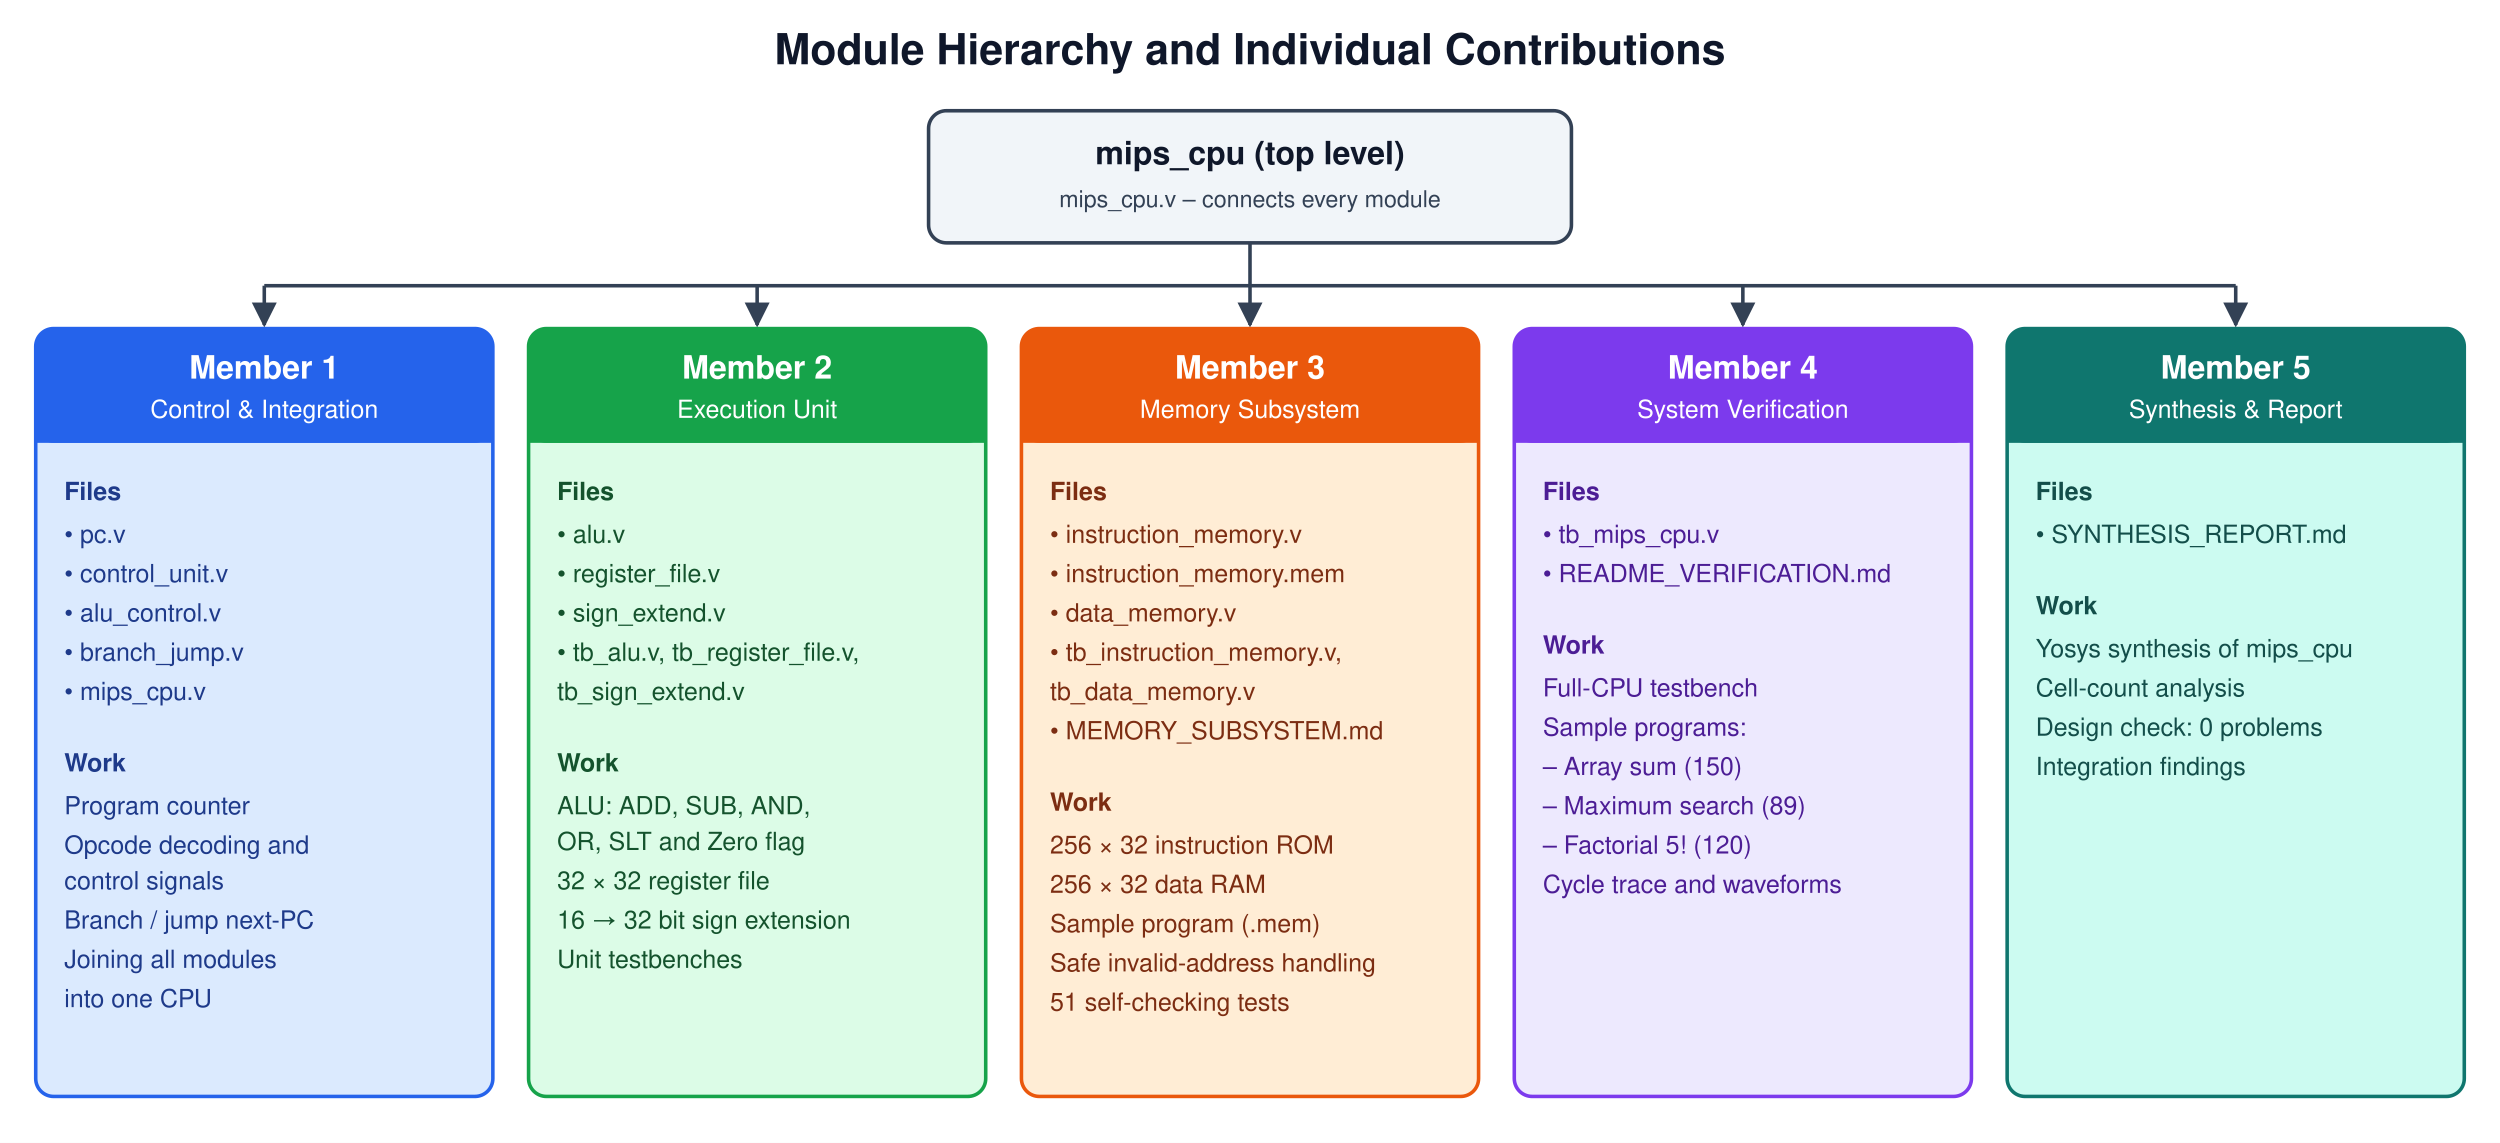
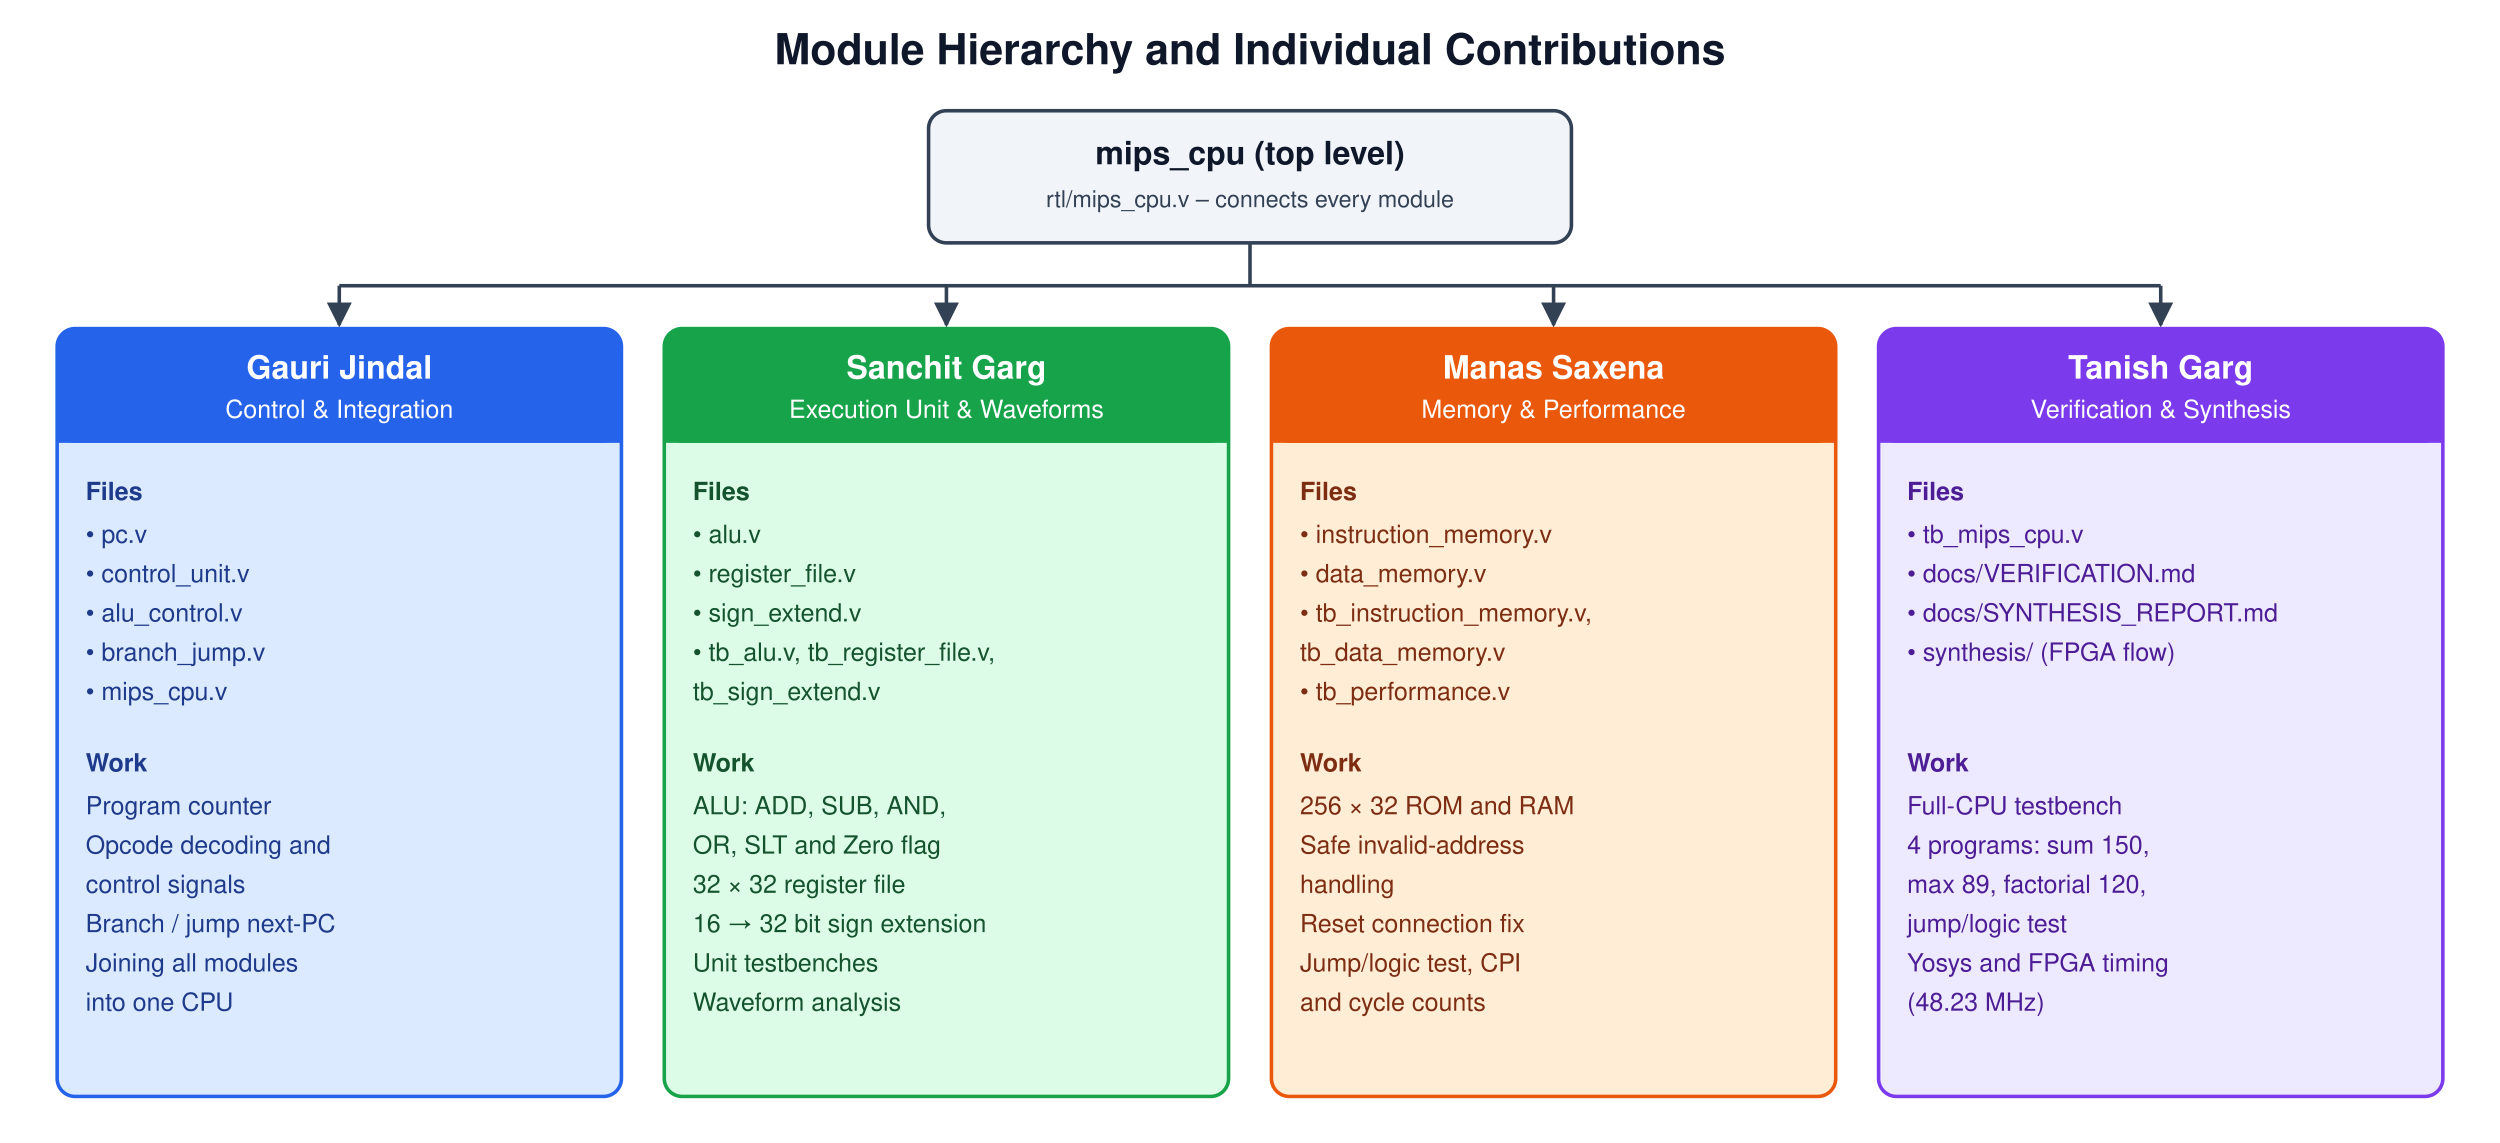
<svg xmlns="http://www.w3.org/2000/svg" viewBox="0 0 1400 640" width="1400" height="640" font-family="Helvetica, Arial, sans-serif">
  <defs>
    <marker id="a" viewBox="0 0 10 10" refX="9" refY="5" markerWidth="7" markerHeight="7" orient="auto">
      <path d="M0,0 L10,5 L0,10 z" fill="#334155" />
    </marker>
  </defs>
  <rect width="1400" height="640" fill="#ffffff" />
  <text x="700" y="36" text-anchor="middle" font-size="24" font-weight="bold" fill="#0f172a">Module Hierarchy and Individual Contributions</text>
  <rect x="520" y="62" width="360" height="74" rx="10" fill="#f1f5f9" stroke="#334155" stroke-width="2" />
  <text x="700" y="92" text-anchor="middle" font-size="18" font-weight="bold" fill="#0f172a">mips_cpu (top level)</text>
-   <text x="700" y="116" text-anchor="middle" font-size="13" fill="#334155">mips_cpu.v – connects every module</text>
+   <text x="700" y="116" text-anchor="middle" font-size="13" fill="#334155">rtl/mips_cpu.v – connects every module</text>
  <g fill="none" stroke="#334155" stroke-width="2">
    <line x1="700" y1="136" x2="700" y2="160" />
-     <line x1="148" y1="160" x2="1252" y2="160" />
-     <line x1="148" y1="160" x2="148" y2="182" marker-end="url(#a)" />
-     <line x1="424" y1="160" x2="424" y2="182" marker-end="url(#a)" />
-     <line x1="700" y1="160" x2="700" y2="182" marker-end="url(#a)" />
-     <line x1="976" y1="160" x2="976" y2="182" marker-end="url(#a)" />
-     <line x1="1252" y1="160" x2="1252" y2="182" marker-end="url(#a)" />
+     <line x1="190" y1="160" x2="1210" y2="160" />
+     <line x1="190" y1="160" x2="190" y2="182" marker-end="url(#a)" />
+     <line x1="530" y1="160" x2="530" y2="182" marker-end="url(#a)" />
+     <line x1="870" y1="160" x2="870" y2="182" marker-end="url(#a)" />
+     <line x1="1210" y1="160" x2="1210" y2="182" marker-end="url(#a)" />
  </g>
-   <g transform="translate(20,184)">
-     <rect width="256" height="430" rx="10" fill="#dbeafe" stroke="#2563eb" stroke-width="2" />
-     <rect width="256" height="64" rx="10" fill="#2563eb" />
-     <rect y="50" width="256" height="14" fill="#2563eb" />
-     <text x="128" y="28" text-anchor="middle" font-size="18" font-weight="bold" fill="#fff">Member 1</text>
-     <text x="128" y="50" text-anchor="middle" font-size="14" fill="#fff">Control &amp; Integration</text>
+   <g transform="translate(32,184)">
+     <rect width="316" height="430" rx="10" fill="#dbeafe" stroke="#2563eb" stroke-width="2" />
+     <rect width="316" height="64" rx="10" fill="#2563eb" />
+     <rect y="50" width="316" height="14" fill="#2563eb" />
+     <text x="158" y="28" text-anchor="middle" font-size="18" font-weight="bold" fill="#fff">Gauri Jindal</text>
+     <text x="158" y="50" text-anchor="middle" font-size="14" fill="#fff">Control &amp; Integration</text>
    <g font-size="14" fill="#1e3a8a">
      <text x="16" y="96" font-weight="bold">Files</text>
      <text x="16" y="120">• pc.v</text>
      <text x="16" y="142">• control_unit.v</text>
      <text x="16" y="164">• alu_control.v</text>
      <text x="16" y="186">• branch_jump.v</text>
      <text x="16" y="208">• mips_cpu.v</text>
      <text x="16" y="248" font-weight="bold">Work</text>
      <text x="16" y="272">Program counter</text>
      <text x="16" y="294">Opcode decoding and</text>
-       <text x="16" y="314">control signals</text>
-       <text x="16" y="336">Branch / jump next-PC</text>
-       <text x="16" y="358">Joining all modules</text>
-       <text x="16" y="380">into one CPU</text>
+       <text x="16" y="316">control signals</text>
+       <text x="16" y="338">Branch / jump next-PC</text>
+       <text x="16" y="360">Joining all modules</text>
+       <text x="16" y="382">into one CPU</text>
    </g>
  </g>
-   <g transform="translate(296,184)">
-     <rect width="256" height="430" rx="10" fill="#dcfce7" stroke="#16a34a" stroke-width="2" />
-     <rect width="256" height="64" rx="10" fill="#16a34a" />
-     <rect y="50" width="256" height="14" fill="#16a34a" />
-     <text x="128" y="28" text-anchor="middle" font-size="18" font-weight="bold" fill="#fff">Member 2</text>
-     <text x="128" y="50" text-anchor="middle" font-size="14" fill="#fff">Execution Unit</text>
+   <g transform="translate(372,184)">
+     <rect width="316" height="430" rx="10" fill="#dcfce7" stroke="#16a34a" stroke-width="2" />
+     <rect width="316" height="64" rx="10" fill="#16a34a" />
+     <rect y="50" width="316" height="14" fill="#16a34a" />
+     <text x="158" y="28" text-anchor="middle" font-size="18" font-weight="bold" fill="#fff">Sanchit Garg</text>
+     <text x="158" y="50" text-anchor="middle" font-size="14" fill="#fff">Execution Unit &amp; Waveforms</text>
    <g font-size="14" fill="#14532d">
      <text x="16" y="96" font-weight="bold">Files</text>
      <text x="16" y="120">• alu.v</text>
      <text x="16" y="142">• register_file.v</text>
      <text x="16" y="164">• sign_extend.v</text>
      <text x="16" y="186">• tb_alu.v, tb_register_file.v,</text>
      <text x="16" y="208">   tb_sign_extend.v</text>
      <text x="16" y="248" font-weight="bold">Work</text>
      <text x="16" y="272">ALU: ADD, SUB, AND,</text>
-       <text x="16" y="292">OR, SLT and Zero flag</text>
-       <text x="16" y="314">32 × 32 register file</text>
-       <text x="16" y="336">16 → 32 bit sign extension</text>
-       <text x="16" y="358">Unit testbenches</text>
+       <text x="16" y="294">OR, SLT and Zero flag</text>
+       <text x="16" y="316">32 × 32 register file</text>
+       <text x="16" y="338">16 → 32 bit sign extension</text>
+       <text x="16" y="360">Unit testbenches</text>
+       <text x="16" y="382">Waveform analysis</text>
    </g>
  </g>
-   <g transform="translate(572,184)">
-     <rect width="256" height="430" rx="10" fill="#ffedd5" stroke="#ea580c" stroke-width="2" />
-     <rect width="256" height="64" rx="10" fill="#ea580c" />
-     <rect y="50" width="256" height="14" fill="#ea580c" />
-     <text x="128" y="28" text-anchor="middle" font-size="18" font-weight="bold" fill="#fff">Member 3</text>
-     <text x="128" y="50" text-anchor="middle" font-size="14" fill="#fff">Memory Subsystem</text>
+   <g transform="translate(712,184)">
+     <rect width="316" height="430" rx="10" fill="#ffedd5" stroke="#ea580c" stroke-width="2" />
+     <rect width="316" height="64" rx="10" fill="#ea580c" />
+     <rect y="50" width="316" height="14" fill="#ea580c" />
+     <text x="158" y="28" text-anchor="middle" font-size="18" font-weight="bold" fill="#fff">Manas Saxena</text>
+     <text x="158" y="50" text-anchor="middle" font-size="14" fill="#fff">Memory &amp; Performance</text>
    <g font-size="14" fill="#7c2d12">
      <text x="16" y="96" font-weight="bold">Files</text>
      <text x="16" y="120">• instruction_memory.v</text>
-       <text x="16" y="142">• instruction_memory.mem</text>
-       <text x="16" y="164">• data_memory.v</text>
-       <text x="16" y="186">• tb_instruction_memory.v,</text>
-       <text x="16" y="208">   tb_data_memory.v</text>
-       <text x="16" y="230">• MEMORY_SUBSYSTEM.md</text>
-       <text x="16" y="270" font-weight="bold">Work</text>
-       <text x="16" y="294">256 × 32 instruction ROM</text>
-       <text x="16" y="316">256 × 32 data RAM</text>
-       <text x="16" y="338">Sample program (.mem)</text>
-       <text x="16" y="360">Safe invalid-address handling</text>
-       <text x="16" y="382">51 self-checking tests</text>
+       <text x="16" y="142">• data_memory.v</text>
+       <text x="16" y="164">• tb_instruction_memory.v,</text>
+       <text x="16" y="186">   tb_data_memory.v</text>
+       <text x="16" y="208">• tb_performance.v</text>
+       <text x="16" y="248" font-weight="bold">Work</text>
+       <text x="16" y="272">256 × 32 ROM and RAM</text>
+       <text x="16" y="294">Safe invalid-address</text>
+       <text x="16" y="316">handling</text>
+       <text x="16" y="338">Reset connection fix</text>
+       <text x="16" y="360">Jump/logic test, CPI</text>
+       <text x="16" y="382">and cycle counts</text>
    </g>
  </g>
-   <g transform="translate(848,184)">
-     <rect width="256" height="430" rx="10" fill="#ede9fe" stroke="#7c3aed" stroke-width="2" />
-     <rect width="256" height="64" rx="10" fill="#7c3aed" />
-     <rect y="50" width="256" height="14" fill="#7c3aed" />
-     <text x="128" y="28" text-anchor="middle" font-size="18" font-weight="bold" fill="#fff">Member 4</text>
-     <text x="128" y="50" text-anchor="middle" font-size="14" fill="#fff">System Verification</text>
+   <g transform="translate(1052,184)">
+     <rect width="316" height="430" rx="10" fill="#ede9fe" stroke="#7c3aed" stroke-width="2" />
+     <rect width="316" height="64" rx="10" fill="#7c3aed" />
+     <rect y="50" width="316" height="14" fill="#7c3aed" />
+     <text x="158" y="28" text-anchor="middle" font-size="18" font-weight="bold" fill="#fff">Tanish Garg</text>
+     <text x="158" y="50" text-anchor="middle" font-size="14" fill="#fff">Verification &amp; Synthesis</text>
    <g font-size="14" fill="#4c1d95">
      <text x="16" y="96" font-weight="bold">Files</text>
      <text x="16" y="120">• tb_mips_cpu.v</text>
-       <text x="16" y="142">• README_VERIFICATION.md</text>
-       <text x="16" y="182" font-weight="bold">Work</text>
-       <text x="16" y="206">Full-CPU testbench</text>
-       <text x="16" y="228">Sample programs:</text>
-       <text x="16" y="250">  – Array sum (150)</text>
-       <text x="16" y="272">  – Maximum search (89)</text>
-       <text x="16" y="294">  – Factorial 5! (120)</text>
-       <text x="16" y="316">Cycle trace and waveforms</text>
-     </g>
-   </g>
-   <g transform="translate(1124,184)">
-     <rect width="256" height="430" rx="10" fill="#ccfbf1" stroke="#0f766e" stroke-width="2" />
-     <rect width="256" height="64" rx="10" fill="#0f766e" />
-     <rect y="50" width="256" height="14" fill="#0f766e" />
-     <text x="128" y="28" text-anchor="middle" font-size="18" font-weight="bold" fill="#fff">Member 5</text>
-     <text x="128" y="50" text-anchor="middle" font-size="14" fill="#fff">Synthesis &amp; Report</text>
-     <g font-size="14" fill="#134e4a">
-       <text x="16" y="96" font-weight="bold">Files</text>
-       <text x="16" y="120">• SYNTHESIS_REPORT.md</text>
-       <text x="16" y="160" font-weight="bold">Work</text>
-       <text x="16" y="184">Yosys synthesis of mips_cpu</text>
-       <text x="16" y="206">Cell-count analysis</text>
-       <text x="16" y="228">Design check: 0 problems</text>
-       <text x="16" y="250">Integration findings</text>
+       <text x="16" y="142">• docs/VERIFICATION.md</text>
+       <text x="16" y="164">• docs/SYNTHESIS_REPORT.md</text>
+       <text x="16" y="186">• synthesis/ (FPGA flow)</text>
+       <text x="16" y="248" font-weight="bold">Work</text>
+       <text x="16" y="272">Full-CPU testbench</text>
+       <text x="16" y="294">4 programs: sum 150,</text>
+       <text x="16" y="316">max 89, factorial 120,</text>
+       <text x="16" y="338">jump/logic test</text>
+       <text x="16" y="360">Yosys and FPGA timing</text>
+       <text x="16" y="382">(48.23 MHz)</text>
    </g>
  </g>
</svg>
